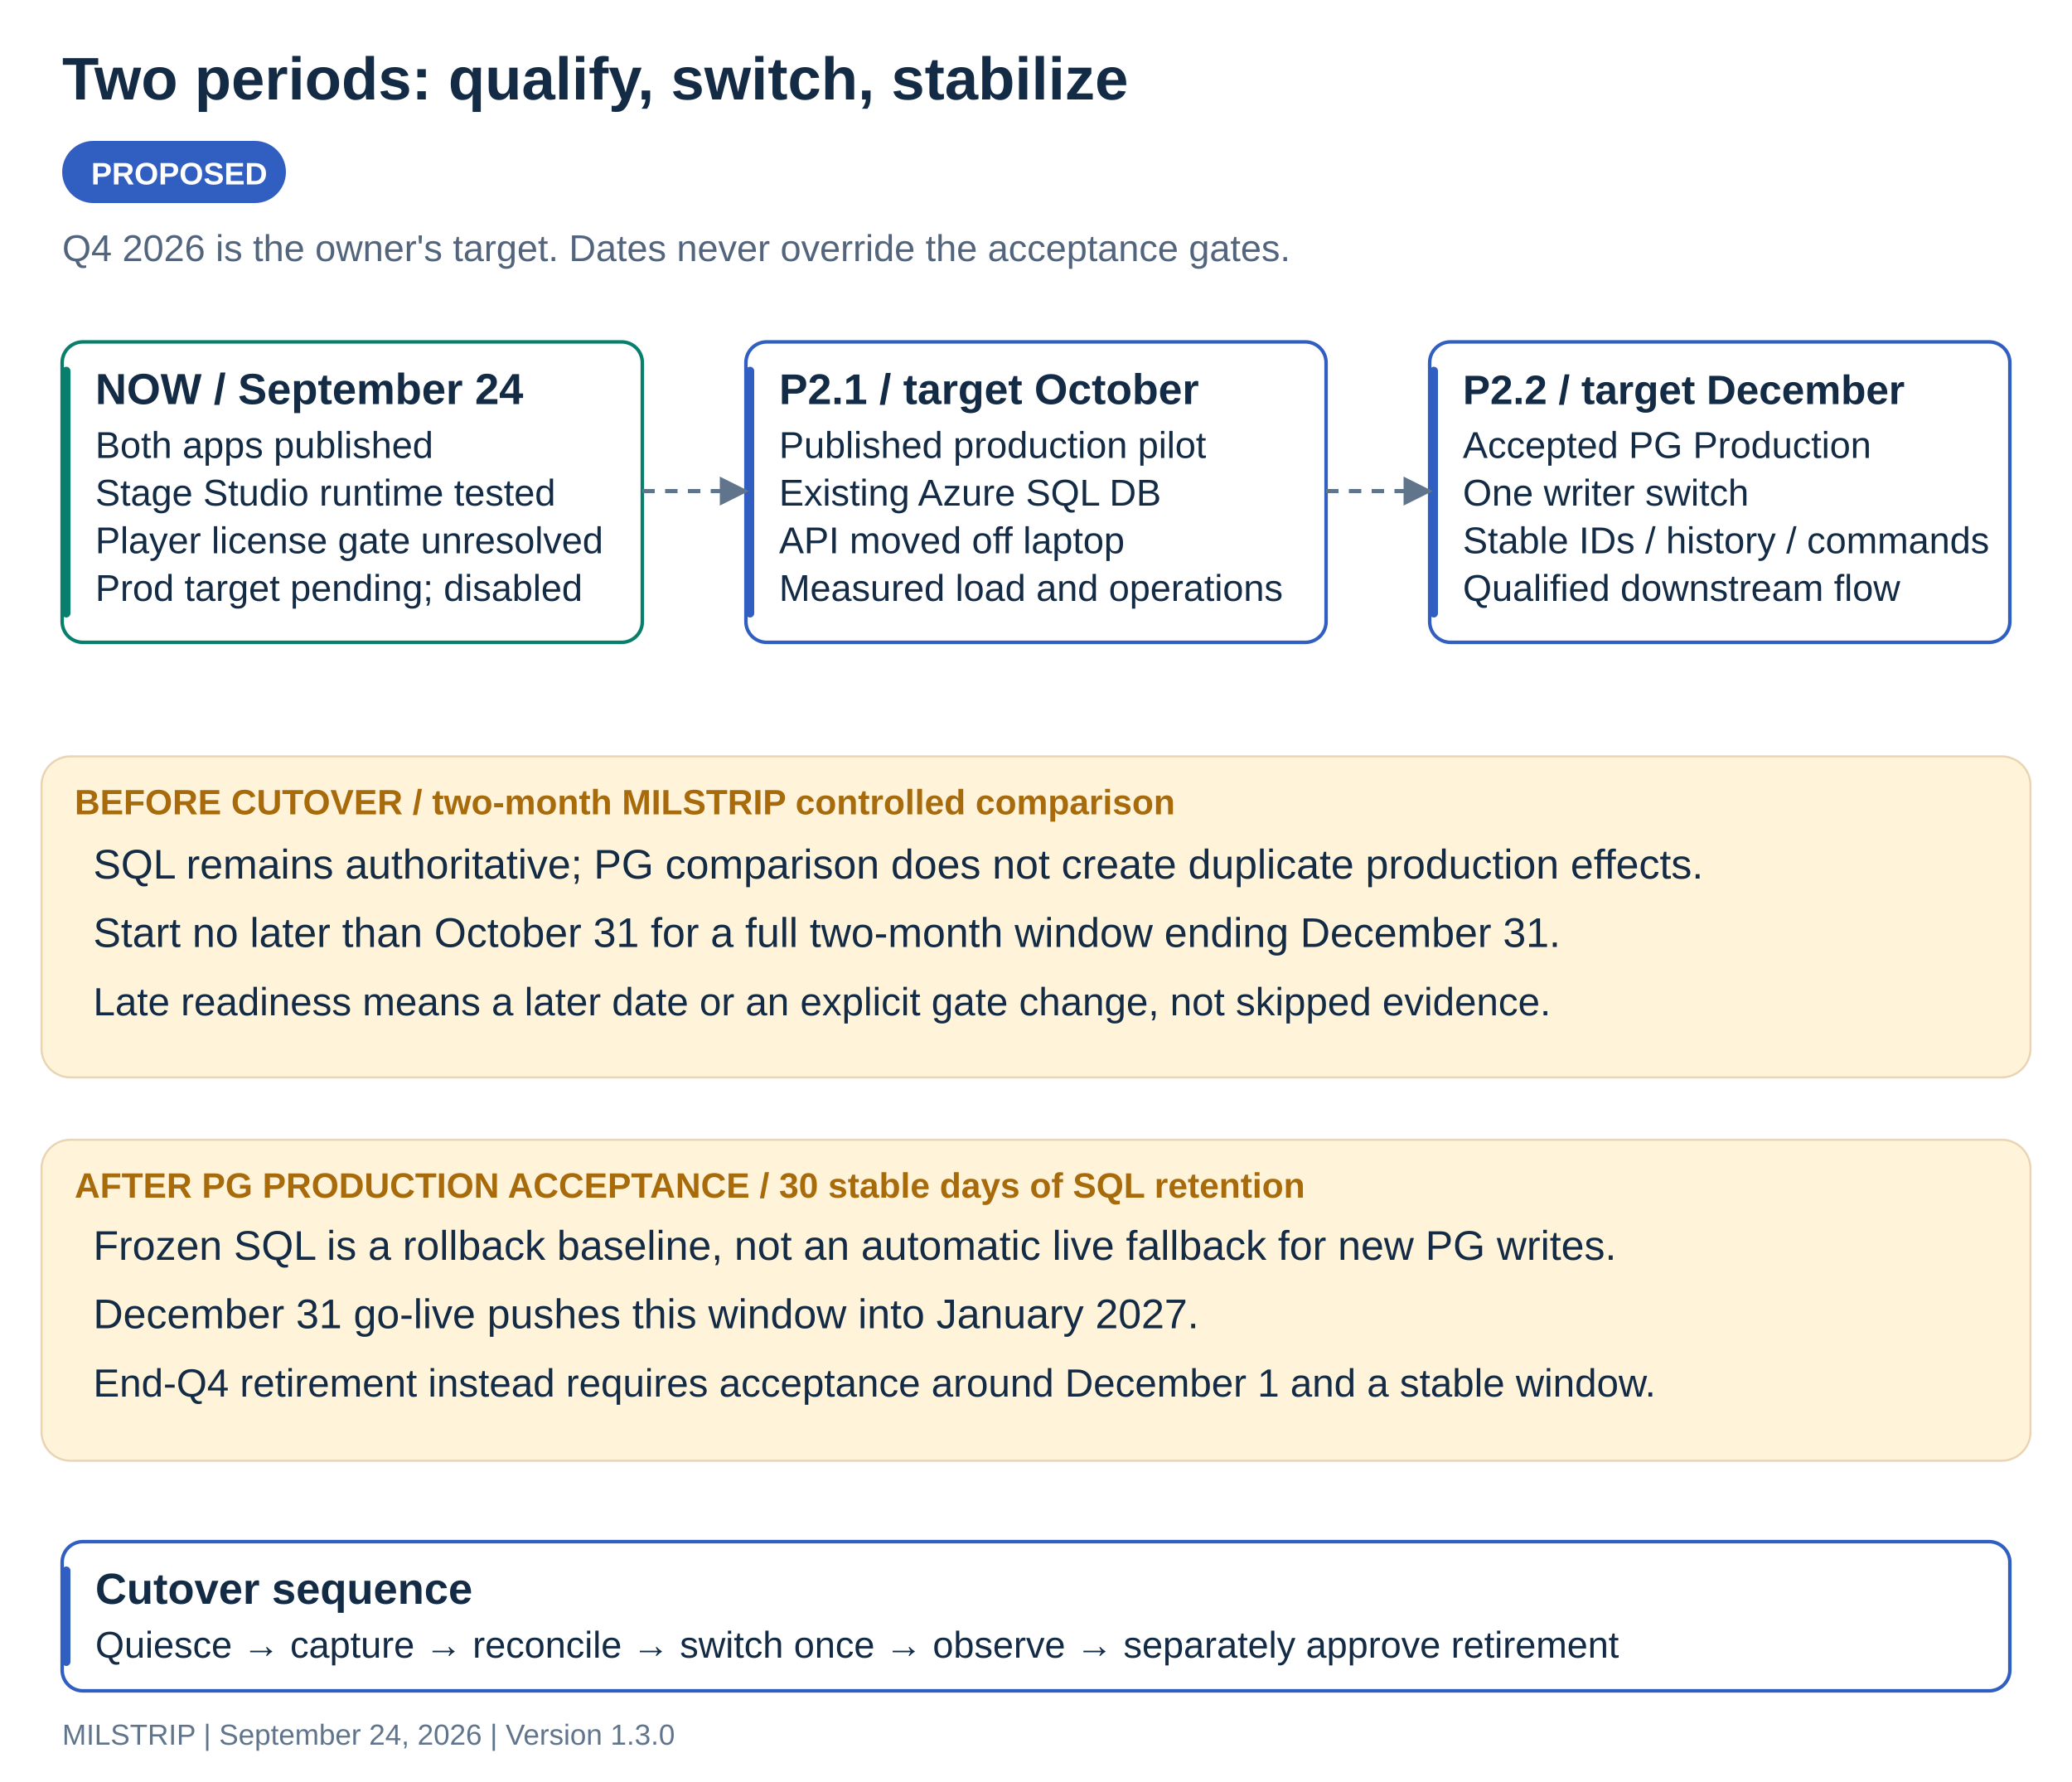
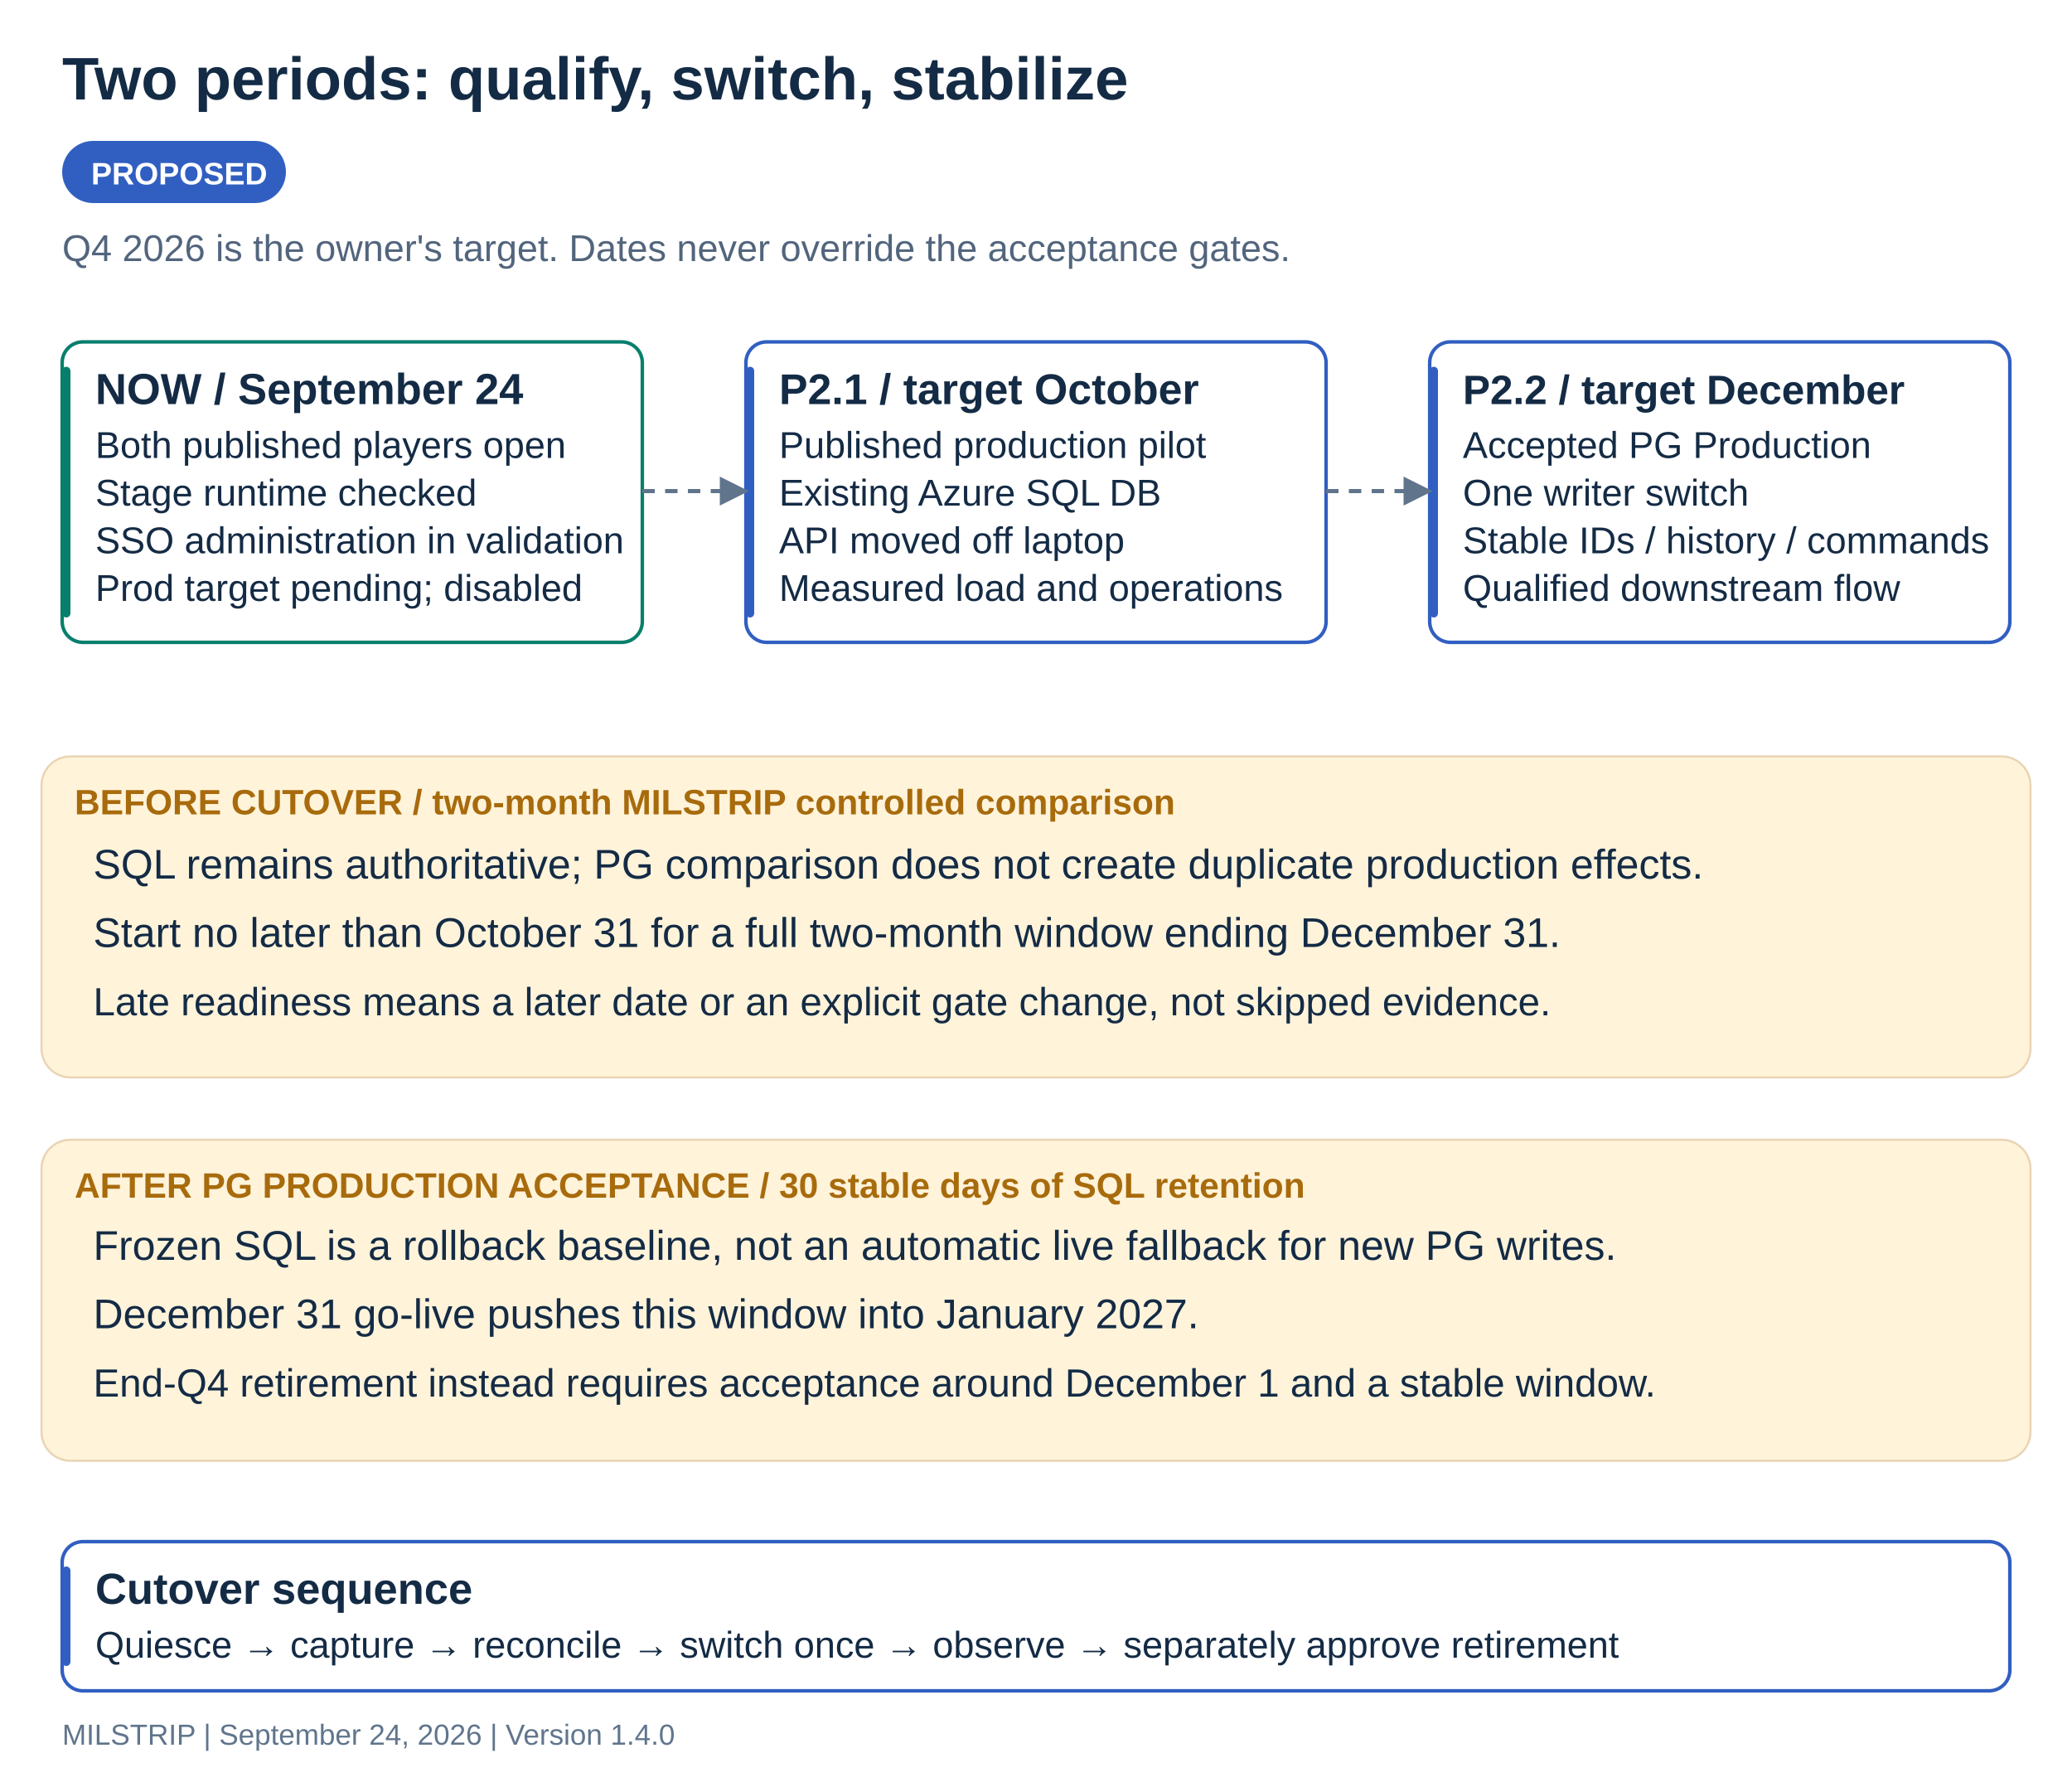
<svg xmlns="http://www.w3.org/2000/svg" width="1000" height="860" viewBox="0 0 1000 860" role="img" aria-labelledby="title desc">
  <defs>
    <marker id="arrow" viewBox="0 0 10 10" refX="9" refY="5" markerWidth="7" markerHeight="7" orient="auto-start-reverse">
      <path d="M 0 0 L 10 5 L 0 10 z" fill="#60758c" />
    </marker>
  </defs>
  <rect width="1000" height="860" fill="#ffffff" />
  <g font-family="Segoe UI, Arial, sans-serif">
    <text x="30" y="48" font-size="29" font-weight="700" fill="#142b45" text-anchor="start">Two periods: qualify, switch, stabilize</text>
    <rect x="30" y="68" width="108" height="30" rx="15" fill="#315fc1" />
    <text x="44" y="89" font-size="15" font-weight="700" fill="#ffffff" text-anchor="start">PROPOSED</text>
    <text x="30" y="126" font-size="18" font-weight="400" fill="#52657d" text-anchor="start">Q4 2026 is the owner's target. Dates never override the acceptance gates.</text>
    <g data-node="now">
      <rect x="30" y="165" width="280" height="145" rx="10" fill="#ffffff" stroke="#087f6c" stroke-width="1.7" />
      <rect x="30" y="177" width="4" height="121" rx="2" fill="#087f6c" />
      <text x="46" y="195" font-size="21" font-weight="700" fill="#142b45" text-anchor="start">NOW / September 24</text>
-       <text x="46" y="221" font-size="18" font-weight="400" fill="#142b45" text-anchor="start">Both apps published</text>
-       <text x="46" y="244" font-size="18" font-weight="400" fill="#142b45" text-anchor="start">Stage Studio runtime tested</text>
-       <text x="46" y="267" font-size="18" font-weight="400" fill="#142b45" text-anchor="start">Player license gate unresolved</text>
+       <text x="46" y="221" font-size="18" font-weight="400" fill="#142b45" text-anchor="start">Both published players open</text>
+       <text x="46" y="244" font-size="18" font-weight="400" fill="#142b45" text-anchor="start">Stage runtime checked</text>
+       <text x="46" y="267" font-size="18" font-weight="400" fill="#142b45" text-anchor="start">SSO administration in validation</text>
      <text x="46" y="290" font-size="18" font-weight="400" fill="#142b45" text-anchor="start">Prod target pending; disabled</text>
    </g>
    <g data-node="p21">
      <rect x="360" y="165" width="280" height="145" rx="10" fill="#ffffff" stroke="#315fc1" stroke-width="1.7" />
      <rect x="360" y="177" width="4" height="121" rx="2" fill="#315fc1" />
      <text x="376" y="195" font-size="20.718" font-weight="700" fill="#142b45" text-anchor="start">P2.1 / target October</text>
      <text x="376" y="221" font-size="18" font-weight="400" fill="#142b45" text-anchor="start">Published production pilot</text>
      <text x="376" y="244" font-size="18" font-weight="400" fill="#142b45" text-anchor="start">Existing Azure SQL DB</text>
      <text x="376" y="267" font-size="18" font-weight="400" fill="#142b45" text-anchor="start">API moved off laptop</text>
      <text x="376" y="290" font-size="18" font-weight="400" fill="#142b45" text-anchor="start">Measured load and operations</text>
    </g>
    <g data-node="p22">
      <rect x="690" y="165" width="280" height="145" rx="10" fill="#ffffff" stroke="#315fc1" stroke-width="1.7" />
      <rect x="690" y="177" width="4" height="121" rx="2" fill="#315fc1" />
      <text x="706" y="195" font-size="19.777" font-weight="700" fill="#142b45" text-anchor="start">P2.2 / target December</text>
      <text x="706" y="221" font-size="18" font-weight="400" fill="#142b45" text-anchor="start">Accepted PG Production</text>
      <text x="706" y="244" font-size="18" font-weight="400" fill="#142b45" text-anchor="start">One writer switch</text>
      <text x="706" y="267" font-size="18" font-weight="400" fill="#142b45" text-anchor="start">Stable IDs / history / commands</text>
      <text x="706" y="290" font-size="18" font-weight="400" fill="#142b45" text-anchor="start">Qualified downstream flow</text>
    </g>
    <polyline points="310,237 360,237" fill="none" stroke="#60758c" stroke-width="2" marker-end="url(#arrow)" stroke-dasharray="6 5" />
    <polyline points="640,237 690,237" fill="none" stroke="#60758c" stroke-width="2" marker-end="url(#arrow)" stroke-dasharray="6 5" />
    <rect x="20" y="365" width="960" height="155" rx="14" fill="#fff3da" stroke="#a86b0c" stroke-opacity=".25" />
    <text x="36" y="393" font-size="17" font-weight="700" fill="#a86b0c" text-anchor="start">BEFORE CUTOVER  /  two-month MILSTRIP controlled comparison</text>
    <text x="45" y="424" font-size="20" font-weight="400" fill="#142b45" text-anchor="start">SQL remains authoritative; PG comparison does not create duplicate production effects.</text>
    <text x="45" y="457" font-size="20" font-weight="400" fill="#142b45" text-anchor="start">Start no later than October 31 for a full two-month window ending December 31.</text>
    <text x="45" y="490" font-size="19" font-weight="400" fill="#142b45" text-anchor="start">Late readiness means a later date or an explicit gate change, not skipped evidence.</text>
    <rect x="20" y="550" width="960" height="155" rx="14" fill="#fff3da" stroke="#a86b0c" stroke-opacity=".25" />
    <text x="36" y="578" font-size="17" font-weight="700" fill="#a86b0c" text-anchor="start">AFTER PG PRODUCTION ACCEPTANCE  /  30 stable days of SQL retention</text>
    <text x="45" y="608" font-size="20" font-weight="400" fill="#142b45" text-anchor="start">Frozen SQL is a rollback baseline, not an automatic live fallback for new PG writes.</text>
    <text x="45" y="641" font-size="20" font-weight="400" fill="#142b45" text-anchor="start">December 31 go-live pushes this window into January 2027.</text>
    <text x="45" y="674" font-size="19" font-weight="400" fill="#142b45" text-anchor="start">End-Q4 retirement instead requires acceptance around December 1 and a stable window.</text>
    <g data-node="cutover">
      <rect x="30" y="744" width="940" height="72" rx="10" fill="#ffffff" stroke="#315fc1" stroke-width="1.7" />
      <rect x="30" y="756" width="4" height="48" rx="2" fill="#315fc1" />
      <text x="46" y="774" font-size="21" font-weight="700" fill="#142b45" text-anchor="start">Cutover sequence</text>
      <text x="46" y="800" font-size="18" font-weight="400" fill="#142b45" text-anchor="start">Quiesce → capture → reconcile → switch once → observe → separately approve retirement</text>
    </g>
-     <text x="30" y="842" font-size="14" font-weight="400" fill="#60758c" text-anchor="start">MILSTRIP  |  September 24, 2026  |  Version 1.3.0</text>
+     <text x="30" y="842" font-size="14" font-weight="400" fill="#60758c" text-anchor="start">MILSTRIP  |  September 24, 2026  |  Version 1.4.0</text>
  </g>
</svg>
